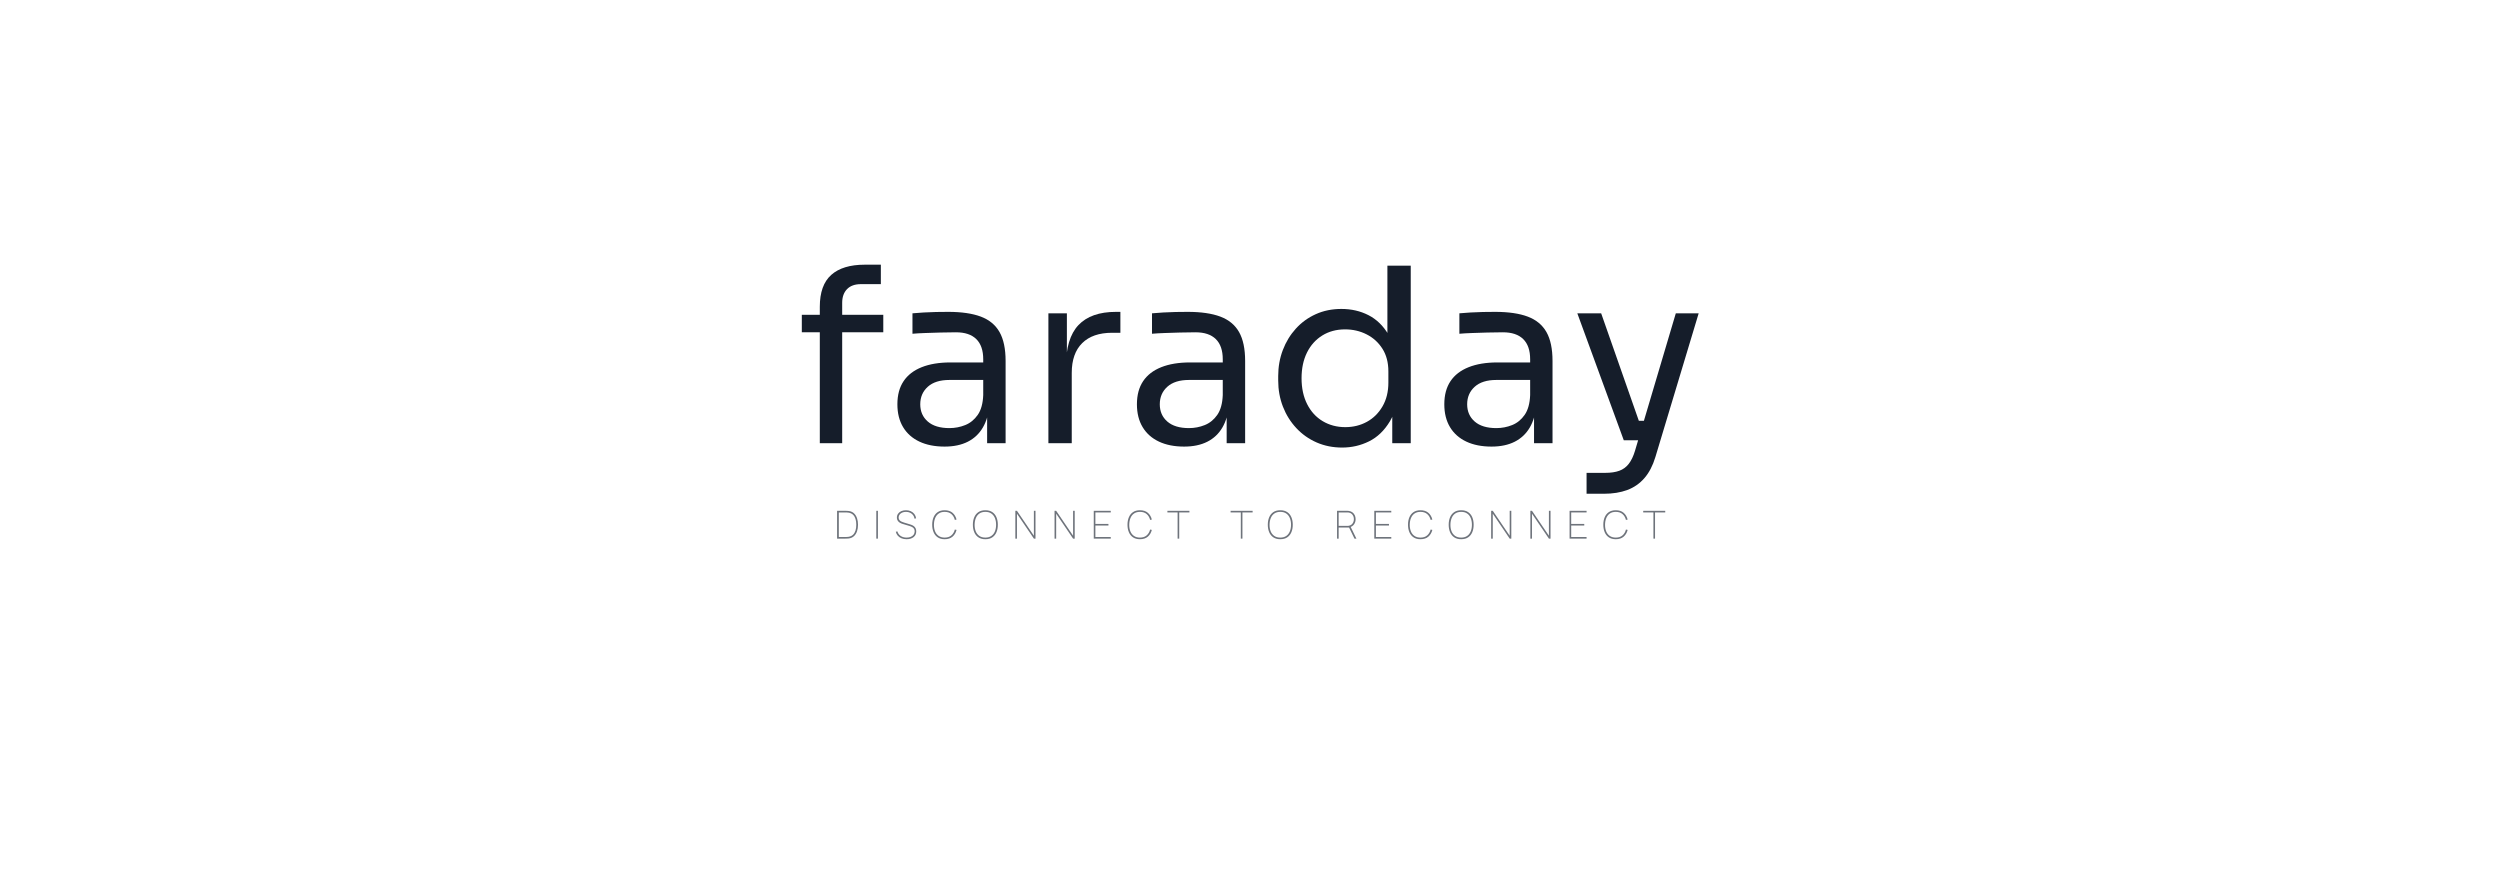
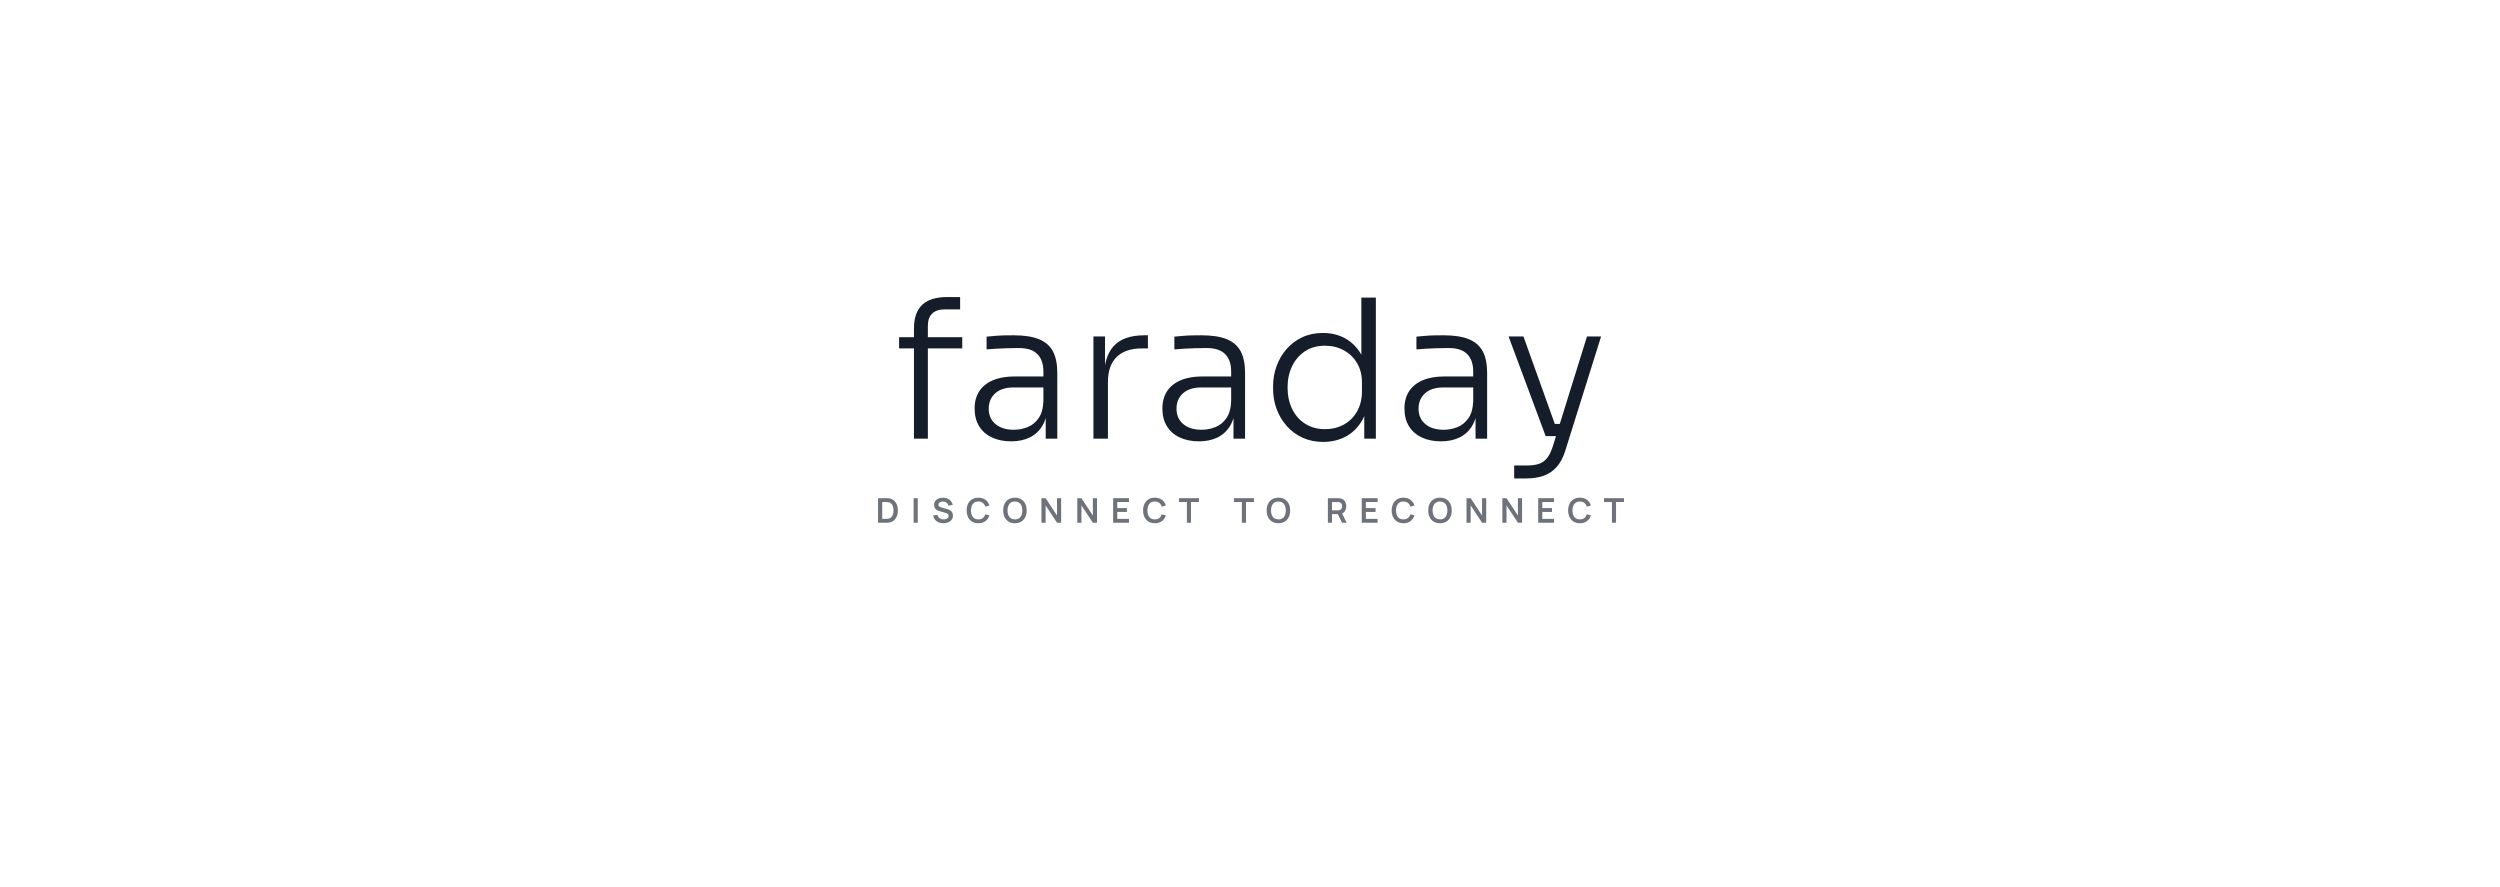
<svg xmlns="http://www.w3.org/2000/svg" width="2200" height="780" viewBox="0 0 2200 780" fill="none">
-   <path d="M741.12 390L721.43 390L721.43 269.95Q721.43 250.90 731.49 241.91Q741.55 232.92 761.02 232.92L761.02 232.92L775.15 232.92L775.15 250.04L757.60 250.04Q749.68 250.04 745.40 254.43Q741.12 258.82 741.12 266.52L741.12 266.52L741.12 390ZM777.29 292.42L705.60 292.42L705.60 277.01L777.29 277.01L777.29 292.42Z" fill="#151D2A" opacity="1" />
-   <path d="M884.93 390L868.67 390L868.67 355.76L865.24 355.76L865.24 316.17Q865.24 304.40 859.14 298.41Q853.04 292.42 841.27 292.42L841.27 292.42Q834.64 292.42 827.58 292.63Q820.52 292.84 814.10 293.06Q807.68 293.27 802.97 293.70L802.97 293.70L802.97 275.72Q807.68 275.30 812.92 274.98Q818.16 274.65 823.73 274.55Q829.29 274.44 834.43 274.44L834.43 274.44Q851.97 274.44 863.10 278.61Q874.23 282.79 879.58 292.20Q884.93 301.62 884.93 317.67L884.93 317.67L884.93 390ZM831.22 393.00L831.22 393.00Q818.38 393.00 809.07 388.61Q799.76 384.22 794.73 375.88Q789.70 367.53 789.70 355.76L789.70 355.76Q789.70 343.56 795.16 335.43Q800.61 327.30 811.10 323.13Q821.59 318.95 836.35 318.95L836.35 318.95L867.38 318.95L867.38 334.36L835.50 334.36Q823.08 334.36 816.45 340.35Q809.82 346.34 809.82 355.76L809.82 355.76Q809.82 365.18 816.45 370.95Q823.08 376.73 835.50 376.73L835.50 376.73Q842.77 376.73 849.41 374.06Q856.04 371.38 860.43 365.07Q864.81 358.76 865.24 347.63L865.24 347.63L870.81 355.76Q869.74 367.96 864.92 376.20Q860.11 384.44 851.65 388.72Q843.20 393.00 831.22 393.00Z" fill="#151D2A" opacity="1" />
-   <path d="M943.14 390L922.59 390L922.59 275.72L938.86 275.72L938.86 322.80L938.00 322.80Q938.00 297.77 949.02 286.10Q960.04 274.44 982.09 274.44L982.09 274.44L985.94 274.44L985.94 292.84L978.66 292.84Q961.54 292.84 952.34 301.94Q943.14 311.03 943.14 328.15L943.14 328.15L943.14 390Z" fill="#151D2A" opacity="1" />
-   <path d="M1095.72 390L1079.46 390L1079.46 355.76L1076.03 355.76L1076.03 316.17Q1076.03 304.40 1069.93 298.41Q1063.83 292.42 1052.06 292.42L1052.06 292.42Q1045.43 292.42 1038.37 292.63Q1031.31 292.84 1024.89 293.06Q1018.47 293.27 1013.76 293.70L1013.76 293.70L1013.76 275.72Q1018.47 275.30 1023.71 274.98Q1028.95 274.65 1034.52 274.55Q1040.08 274.44 1045.22 274.44L1045.22 274.44Q1062.76 274.44 1073.89 278.61Q1085.02 282.79 1090.37 292.20Q1095.72 301.62 1095.72 317.67L1095.72 317.67L1095.72 390ZM1042.01 393.00L1042.01 393.00Q1029.17 393.00 1019.86 388.61Q1010.55 384.22 1005.52 375.88Q1000.49 367.53 1000.49 355.76L1000.49 355.76Q1000.49 343.56 1005.95 335.43Q1011.40 327.30 1021.89 323.13Q1032.38 318.95 1047.14 318.95L1047.14 318.95L1078.17 318.95L1078.17 334.36L1046.29 334.36Q1033.87 334.36 1027.24 340.35Q1020.61 346.34 1020.61 355.76L1020.61 355.76Q1020.61 365.18 1027.24 370.95Q1033.87 376.73 1046.29 376.73L1046.29 376.73Q1053.56 376.73 1060.20 374.06Q1066.83 371.38 1071.22 365.07Q1075.60 358.76 1076.03 347.63L1076.03 347.63L1081.60 355.76Q1080.53 367.96 1075.71 376.20Q1070.90 384.44 1062.44 388.72Q1053.99 393.00 1042.01 393.00Z" fill="#151D2A" opacity="1" />
-   <path d="M1181.11 393.85L1181.11 393.85Q1168.91 393.85 1158.64 389.36Q1148.36 384.86 1140.77 376.73Q1133.17 368.60 1129.00 357.90Q1124.82 347.20 1124.82 334.79L1124.82 334.79L1124.82 330.94Q1124.82 318.74 1128.89 308.04Q1132.96 297.34 1140.34 289.21Q1147.72 281.07 1157.89 276.47Q1168.05 271.87 1180.46 271.87L1180.46 271.87Q1193.52 271.87 1204.22 277.33Q1214.92 282.79 1221.77 294.34Q1228.61 305.90 1229.47 324.30L1229.47 324.30L1220.91 310.61L1220.91 233.78L1241.45 233.78L1241.45 390L1225.19 390L1225.19 339.28L1231.18 339.28Q1230.33 358.76 1223.05 370.85Q1215.77 382.94 1204.75 388.39Q1193.73 393.85 1181.11 393.85ZM1183.89 375.88L1183.89 375.88Q1194.37 375.88 1202.93 371.17Q1211.49 366.46 1216.63 357.58Q1221.77 348.70 1221.77 336.71L1221.77 336.71L1221.77 326.87Q1221.77 315.10 1216.52 306.86Q1211.28 298.62 1202.61 294.24Q1193.95 289.85 1183.67 289.85L1183.67 289.85Q1172.33 289.85 1163.66 295.20Q1155.00 300.55 1150.18 310.18Q1145.37 319.81 1145.37 332.86L1145.37 332.86Q1145.37 345.92 1150.29 355.65Q1155.21 365.39 1163.99 370.63Q1172.76 375.88 1183.89 375.88Z" fill="#151D2A" opacity="1" />
-   <path d="M1366.22 390L1349.95 390L1349.95 355.76L1346.53 355.76L1346.53 316.17Q1346.53 304.40 1340.43 298.41Q1334.33 292.42 1322.56 292.42L1322.56 292.42Q1315.93 292.42 1308.86 292.63Q1301.80 292.84 1295.38 293.06Q1288.96 293.27 1284.25 293.70L1284.25 293.70L1284.25 275.72Q1288.96 275.30 1294.20 274.98Q1299.45 274.65 1305.01 274.55Q1310.58 274.44 1315.71 274.44L1315.71 274.44Q1333.26 274.44 1344.39 278.61Q1355.52 282.79 1360.87 292.20Q1366.22 301.62 1366.22 317.67L1366.22 317.67L1366.22 390ZM1312.50 393.00L1312.50 393.00Q1299.66 393.00 1290.35 388.61Q1281.04 384.22 1276.01 375.88Q1270.99 367.53 1270.99 355.76L1270.99 355.76Q1270.99 343.56 1276.44 335.43Q1281.90 327.30 1292.39 323.13Q1302.87 318.95 1317.64 318.95L1317.64 318.95L1348.67 318.95L1348.67 334.36L1316.78 334.36Q1304.37 334.36 1297.74 340.35Q1291.10 346.34 1291.10 355.76L1291.10 355.76Q1291.10 365.18 1297.74 370.95Q1304.37 376.73 1316.78 376.73L1316.78 376.73Q1324.06 376.73 1330.69 374.06Q1337.33 371.38 1341.71 365.07Q1346.10 358.76 1346.53 347.63L1346.53 347.63L1352.09 355.76Q1351.02 367.96 1346.21 376.20Q1341.39 384.44 1332.94 388.72Q1324.49 393.00 1312.50 393.00Z" fill="#151D2A" opacity="1" />
-   <path d="M1411.37 434.51L1396.18 434.51L1396.18 416.11L1412.65 416.11Q1419.93 416.11 1424.96 414.29Q1429.99 412.47 1433.30 408.19Q1436.62 403.91 1438.76 396.85L1438.76 396.85L1474.71 275.72L1494.83 275.72L1456.74 402.20Q1453.31 413.54 1447.11 420.71Q1440.90 427.88 1432.02 431.19Q1423.14 434.51 1411.37 434.51L1411.37 434.51ZM1455.88 387.43L1431.06 387.43L1431.06 370.31L1455.88 370.31L1455.88 387.43ZM1448.18 387.43L1428.92 387.43L1388.04 275.72L1409.02 275.72L1448.18 387.43Z" fill="#151D2A" opacity="1" />
-   <path d="M743.80 474L736.63 474L736.63 449.52L743.80 449.52Q744.25 449.52 745.22 449.54Q746.18 449.55 747.07 449.69L747.07 449.69Q749.77 450.08 751.55 451.76Q753.32 453.45 754.19 456.04Q755.06 458.63 755.06 461.76L755.06 461.76Q755.06 464.90 754.19 467.50Q753.32 470.09 751.55 471.76Q749.77 473.44 747.07 473.83L747.07 473.83Q746.20 473.95 745.21 473.97Q744.21 474 743.80 474L743.80 474ZM738.16 450.95L738.16 472.57L743.80 472.57Q744.62 472.57 745.44 472.52Q746.27 472.47 746.83 472.37L746.83 472.37Q749.24 471.96 750.71 470.51Q752.18 469.05 752.86 466.80Q753.53 464.55 753.53 461.76L753.53 461.76Q753.53 458.97 752.86 456.72Q752.18 454.47 750.71 453.01Q749.24 451.56 746.83 451.15L746.83 451.15Q746.27 451.05 745.42 451.00Q744.57 450.95 743.80 450.95L743.80 450.95L738.16 450.95Z" fill="#151D2A" opacity="0.62" />
-   <path d="M772.57 474L771.14 474L771.14 449.52L772.57 449.52L772.57 474Z" fill="#151D2A" opacity="0.62" />
-   <path d="M797.79 474.51L797.79 474.51Q795.31 474.51 793.33 473.70Q791.35 472.89 790.05 471.42Q788.75 469.94 788.31 467.91L788.31 467.91L789.73 467.64Q790.40 470.16 792.56 471.62Q794.72 473.08 797.79 473.08L797.79 473.08Q799.93 473.08 801.53 472.40Q803.13 471.72 804.01 470.49Q804.90 469.26 804.90 467.61L804.90 467.61Q804.90 466.37 804.44 465.53Q803.98 464.70 803.27 464.18Q802.57 463.66 801.80 463.36Q801.04 463.05 800.44 462.88L800.44 462.88L794.32 461.05Q793.00 460.65 792.04 460.09Q791.08 459.53 790.47 458.82Q789.85 458.11 789.56 457.25Q789.26 456.40 789.26 455.44L789.26 455.44Q789.26 453.57 790.27 452.11Q791.28 450.66 793.08 449.83Q794.89 449.01 797.25 449.01L797.25 449.01Q799.65 449.01 801.55 449.89Q803.45 450.78 804.67 452.38Q805.88 453.99 806.19 456.15L806.19 456.15L804.76 456.42Q804.52 454.64 803.50 453.29Q802.48 451.93 800.87 451.19Q799.25 450.44 797.25 450.44L797.25 450.44Q795.33 450.44 793.87 451.10Q792.42 451.76 791.60 452.89Q790.79 454.01 790.79 455.40L790.79 455.40Q790.79 456.86 791.58 457.74Q792.37 458.62 793.51 459.10Q794.65 459.58 795.68 459.89L795.68 459.89L800.75 461.42Q801.40 461.61 802.33 461.97Q803.27 462.34 804.18 463.02Q805.09 463.70 805.69 464.81Q806.29 465.93 806.29 467.61L806.29 467.61Q806.29 469.19 805.70 470.46Q805.10 471.74 803.98 472.64Q802.86 473.54 801.29 474.03Q799.73 474.51 797.79 474.51Z" fill="#151D2A" opacity="0.62" />
-   <path d="M831.31 474.51L831.31 474.51Q827.66 474.51 825.22 472.88Q822.78 471.25 821.56 468.37Q820.33 465.50 820.33 461.76L820.33 461.76Q820.33 458.02 821.56 455.15Q822.78 452.27 825.22 450.64Q827.66 449.01 831.31 449.01L831.31 449.01Q835.60 449.01 838.22 451.25Q840.83 453.48 841.75 457.20L841.75 457.20L840.26 457.54Q839.44 454.30 837.20 452.37Q834.97 450.44 831.31 450.44L831.31 450.44Q828.17 450.44 826.09 451.88Q824.00 453.33 822.95 455.89Q821.90 458.44 821.86 461.76L821.86 461.76Q821.83 465.07 822.88 467.63Q823.94 470.18 826.05 471.63Q828.17 473.08 831.31 473.08L831.31 473.08Q834.97 473.08 837.20 471.14Q839.44 469.21 840.26 465.98L840.26 465.98L841.75 466.32Q840.83 470.04 838.22 472.27Q835.60 474.51 831.31 474.51Z" fill="#151D2A" opacity="0.62" />
-   <path d="M867.11 474.51L867.11 474.51Q863.46 474.51 861.02 472.88Q858.58 471.25 857.36 468.37Q856.13 465.50 856.13 461.76L856.13 461.76Q856.13 458.02 857.36 455.15Q858.58 452.27 861.02 450.64Q863.46 449.01 867.11 449.01L867.11 449.01Q870.77 449.01 873.21 450.64Q875.65 452.27 876.87 455.15Q878.10 458.02 878.10 461.76L878.10 461.76Q878.10 465.50 876.87 468.37Q875.65 471.25 873.21 472.88Q870.77 474.51 867.11 474.51ZM867.11 473.08L867.11 473.08Q870.26 473.08 872.36 471.63Q874.46 470.18 875.51 467.63Q876.57 465.07 876.57 461.76L876.57 461.76Q876.57 458.44 875.51 455.89Q874.46 453.33 872.36 451.88Q870.26 450.44 867.11 450.44L867.11 450.44Q863.97 450.44 861.89 451.88Q859.80 453.33 858.75 455.89Q857.70 458.44 857.66 461.76L857.66 461.76Q857.63 465.07 858.68 467.63Q859.74 470.18 861.85 471.63Q863.97 473.08 867.11 473.08Z" fill="#151D2A" opacity="0.62" />
-   <path d="M894.92 474L893.50 474L893.50 449.52L894.92 449.52L909.82 471.45L909.82 449.52L911.24 449.52L911.24 474L909.82 474L894.92 452.04L894.92 474Z" fill="#151D2A" opacity="0.62" />
-   <path d="M929.43 474L928.00 474L928.00 449.52L929.43 449.52L944.32 471.45L944.32 449.52L945.75 449.52L945.75 474L944.32 474L929.43 452.04L929.43 474Z" fill="#151D2A" opacity="0.62" />
-   <path d="M977.47 474L962.51 474L962.51 449.52L977.47 449.52L977.47 450.95L963.94 450.95L963.94 461.05L975.43 461.05L975.43 462.47L963.94 462.47L963.94 472.57L977.47 472.57L977.47 474Z" fill="#151D2A" opacity="0.62" />
-   <path d="M1003.17 474.51L1003.17 474.51Q999.52 474.51 997.08 472.88Q994.64 471.25 993.42 468.37Q992.19 465.50 992.19 461.76L992.19 461.76Q992.19 458.02 993.42 455.15Q994.64 452.27 997.08 450.64Q999.52 449.01 1003.17 449.01L1003.17 449.01Q1007.46 449.01 1010.08 451.25Q1012.69 453.48 1013.61 457.20L1013.61 457.20L1012.12 457.54Q1011.30 454.30 1009.06 452.37Q1006.83 450.44 1003.17 450.44L1003.17 450.44Q1000.03 450.44 997.95 451.88Q995.86 453.33 994.81 455.89Q993.76 458.44 993.72 461.76L993.72 461.76Q993.69 465.07 994.74 467.63Q995.80 470.18 997.91 471.63Q1000.03 473.08 1003.17 473.08L1003.17 473.08Q1006.83 473.08 1009.06 471.14Q1011.30 469.21 1012.12 465.98L1012.12 465.98L1013.61 466.32Q1012.69 470.04 1010.08 472.27Q1007.46 474.51 1003.17 474.51Z" fill="#151D2A" opacity="0.62" />
-   <path d="M1037.72 474L1036.29 474L1036.29 450.95L1027.31 450.95L1027.31 449.52L1046.69 449.52L1046.69 450.95L1037.72 450.95L1037.72 474Z" fill="#151D2A" opacity="0.62" />
-   <path d="M1093.34 474L1091.91 474L1091.91 450.95L1082.93 450.95L1082.93 449.52L1102.31 449.52L1102.31 450.95L1093.34 450.95L1093.34 474Z" fill="#151D2A" opacity="0.62" />
-   <path d="M1126.65 474.51L1126.65 474.51Q1123.00 474.51 1120.56 472.88Q1118.12 471.25 1116.90 468.37Q1115.67 465.50 1115.67 461.76L1115.67 461.76Q1115.67 458.02 1116.90 455.15Q1118.12 452.27 1120.56 450.64Q1123.00 449.01 1126.65 449.01L1126.65 449.01Q1130.31 449.01 1132.75 450.64Q1135.19 452.27 1136.41 455.15Q1137.64 458.02 1137.64 461.76L1137.64 461.76Q1137.64 465.50 1136.41 468.37Q1135.19 471.25 1132.75 472.88Q1130.31 474.51 1126.65 474.51ZM1126.65 473.08L1126.65 473.08Q1129.80 473.08 1131.90 471.63Q1134.00 470.18 1135.05 467.63Q1136.11 465.07 1136.11 461.76L1136.11 461.76Q1136.11 458.44 1135.05 455.89Q1134.00 453.33 1131.90 451.88Q1129.80 450.44 1126.65 450.44L1126.65 450.44Q1123.51 450.44 1121.43 451.88Q1119.34 453.33 1118.29 455.89Q1117.24 458.44 1117.20 461.76L1117.20 461.76Q1117.17 465.07 1118.22 467.63Q1119.28 470.18 1121.39 471.63Q1123.51 473.08 1126.65 473.08Z" fill="#151D2A" opacity="0.62" />
-   <path d="M1178.02 474L1176.60 474L1176.60 449.52L1185.61 449.52Q1185.96 449.52 1186.34 449.55Q1186.71 449.57 1187.17 449.66L1187.17 449.66Q1188.94 449.93 1190.24 450.94Q1191.54 451.95 1192.24 453.49Q1192.95 455.03 1192.95 456.86L1192.95 456.86Q1192.95 459.48 1191.52 461.45Q1190.09 463.43 1187.65 463.97L1187.65 463.97L1187.37 464.21L1178.02 464.21L1178.02 474ZM1193.63 474L1191.93 474L1187.10 464.04L1188.33 463.12L1193.63 474ZM1178.02 450.95L1178.02 462.78L1185.61 462.78Q1185.89 462.78 1186.29 462.75Q1186.69 462.71 1187.10 462.64L1187.10 462.64Q1188.51 462.37 1189.47 461.52Q1190.43 460.67 1190.93 459.46Q1191.42 458.24 1191.42 456.86L1191.42 456.86Q1191.42 455.49 1190.93 454.27Q1190.43 453.06 1189.47 452.21Q1188.51 451.36 1187.10 451.08L1187.10 451.08Q1186.69 451.00 1186.29 450.97Q1185.89 450.95 1185.61 450.95L1185.61 450.95L1178.02 450.95Z" fill="#151D2A" opacity="0.62" />
-   <path d="M1224.33 474L1209.37 474L1209.37 449.52L1224.33 449.52L1224.33 450.95L1210.80 450.95L1210.80 461.05L1222.29 461.05L1222.29 462.47L1210.80 462.47L1210.80 472.57L1224.33 472.57L1224.33 474Z" fill="#151D2A" opacity="0.62" />
-   <path d="M1250.03 474.51L1250.03 474.51Q1246.38 474.51 1243.94 472.88Q1241.50 471.25 1240.27 468.37Q1239.05 465.50 1239.05 461.76L1239.05 461.76Q1239.05 458.02 1240.27 455.15Q1241.50 452.27 1243.94 450.64Q1246.38 449.01 1250.03 449.01L1250.03 449.01Q1254.32 449.01 1256.93 451.25Q1259.55 453.48 1260.47 457.20L1260.47 457.20L1258.97 457.54Q1258.16 454.30 1255.92 452.37Q1253.69 450.44 1250.03 450.44L1250.03 450.44Q1246.89 450.44 1244.80 451.88Q1242.72 453.33 1241.67 455.89Q1240.61 458.44 1240.58 461.76L1240.58 461.76Q1240.55 465.07 1241.60 467.63Q1242.65 470.18 1244.77 471.63Q1246.89 473.08 1250.03 473.08L1250.03 473.08Q1253.69 473.08 1255.92 471.14Q1258.16 469.21 1258.97 465.98L1258.97 465.98L1260.47 466.32Q1259.55 470.04 1256.93 472.27Q1254.32 474.51 1250.03 474.51Z" fill="#151D2A" opacity="0.62" />
-   <path d="M1285.83 474.51L1285.83 474.51Q1282.18 474.51 1279.74 472.88Q1277.30 471.25 1276.07 468.37Q1274.85 465.50 1274.85 461.76L1274.85 461.76Q1274.85 458.02 1276.07 455.15Q1277.30 452.27 1279.74 450.64Q1282.18 449.01 1285.83 449.01L1285.83 449.01Q1289.49 449.01 1291.93 450.64Q1294.37 452.27 1295.59 455.15Q1296.81 458.02 1296.81 461.76L1296.81 461.76Q1296.81 465.50 1295.59 468.37Q1294.37 471.25 1291.93 472.88Q1289.49 474.51 1285.83 474.51ZM1285.83 473.08L1285.83 473.08Q1288.98 473.08 1291.08 471.63Q1293.18 470.18 1294.23 467.63Q1295.28 465.07 1295.28 461.76L1295.28 461.76Q1295.28 458.44 1294.23 455.89Q1293.18 453.33 1291.08 451.88Q1288.98 450.44 1285.83 450.44L1285.83 450.44Q1282.69 450.44 1280.60 451.88Q1278.52 453.33 1277.47 455.89Q1276.41 458.44 1276.38 461.76L1276.38 461.76Q1276.35 465.07 1277.40 467.63Q1278.45 470.18 1280.57 471.63Q1282.69 473.08 1285.83 473.08Z" fill="#151D2A" opacity="0.62" />
-   <path d="M1313.64 474L1312.21 474L1312.21 449.52L1313.64 449.52L1328.53 471.45L1328.53 449.52L1329.96 449.52L1329.96 474L1328.53 474L1313.64 452.04L1313.64 474Z" fill="#151D2A" opacity="0.62" />
-   <path d="M1348.15 474L1346.72 474L1346.72 449.52L1348.15 449.52L1363.04 471.45L1363.04 449.52L1364.47 449.52L1364.47 474L1363.04 474L1348.15 452.04L1348.15 474Z" fill="#151D2A" opacity="0.62" />
-   <path d="M1396.19 474L1381.23 474L1381.23 449.52L1396.19 449.52L1396.19 450.95L1382.66 450.95L1382.66 461.05L1394.15 461.05L1394.15 462.47L1382.66 462.47L1382.66 472.57L1396.19 472.57L1396.19 474Z" fill="#151D2A" opacity="0.62" />
-   <path d="M1421.89 474.51L1421.89 474.51Q1418.24 474.51 1415.80 472.88Q1413.36 471.25 1412.13 468.37Q1410.91 465.50 1410.91 461.76L1410.91 461.76Q1410.91 458.02 1412.13 455.15Q1413.36 452.27 1415.80 450.64Q1418.24 449.01 1421.89 449.01L1421.89 449.01Q1426.18 449.01 1428.79 451.25Q1431.41 453.48 1432.33 457.20L1432.33 457.20L1430.83 457.54Q1430.02 454.30 1427.78 452.37Q1425.55 450.44 1421.89 450.44L1421.89 450.44Q1418.75 450.44 1416.66 451.88Q1414.58 453.33 1413.53 455.89Q1412.47 458.44 1412.44 461.76L1412.44 461.76Q1412.41 465.07 1413.46 467.63Q1414.51 470.18 1416.63 471.63Q1418.75 473.08 1421.89 473.08L1421.89 473.08Q1425.55 473.08 1427.78 471.14Q1430.02 469.21 1430.83 465.98L1430.83 465.98L1432.33 466.32Q1431.41 470.04 1428.79 472.27Q1426.18 474.51 1421.89 474.51Z" fill="#151D2A" opacity="0.62" />
-   <path d="M1456.43 474L1455.01 474L1455.01 450.95L1446.03 450.95L1446.03 449.52L1465.41 449.52L1465.41 450.95L1456.43 450.95L1456.43 474Z" fill="#151D2A" opacity="0.62" />
+   <path d="M816.52 386L804.28 386L804.28 289.10Q804.28 274.99 811.60 268.19Q818.90 261.39 833.52 261.39L833.52 261.39L844.91 261.39L844.91 272.27L831.14 272.27Q824.00 272.27 820.26 276.01Q816.52 279.75 816.52 286.55L816.52 286.55L816.52 386ZM846.78 306.61L791.20 306.61L791.20 296.75L846.78 296.75L846.78 306.61Z" fill="#151D2A" opacity="1" />
+   <path d="M930.42 386L920.23 386L920.23 358.97L918.19 358.97L918.19 327.01Q918.19 316.98 912.91 311.63Q907.64 306.27 896.60 306.27L896.60 306.27Q891.50 306.27 886.31 306.44Q881.13 306.61 876.45 306.87Q871.77 307.12 868.21 307.46L868.21 307.46L868.21 296.24Q871.95 295.90 875.86 295.56Q879.76 295.22 883.93 295.13Q888.10 295.05 892.00 295.05L892.00 295.05Q905.77 295.05 914.19 298.45Q922.61 301.85 926.51 309.07Q930.42 316.30 930.42 328.20L930.42 328.20L930.42 386ZM889.79 388.38L889.79 388.38Q880.27 388.38 872.97 384.98Q865.65 381.58 861.66 375.12Q857.66 368.66 857.66 359.48L857.66 359.48Q857.66 350.47 861.83 344.18Q866.00 337.89 873.90 334.57Q881.81 331.26 893.02 331.26L893.02 331.26L919.38 331.26L919.38 340.95L892.17 340.95Q881.47 340.95 875.77 346.13Q870.08 351.32 870.08 359.65L870.08 359.65Q870.08 368.15 876.02 373.17Q881.98 378.18 892.17 378.18L892.17 378.18Q898.47 378.18 904.25 375.88Q910.02 373.59 913.93 368.06Q917.85 362.54 918.19 352.85L918.19 352.85L921.92 358.12Q921.25 368.15 917.16 374.87Q913.09 381.58 906.12 384.98Q899.14 388.38 889.79 388.38Z" fill="#151D2A" opacity="1" />
+   <path d="M974.97 386L962.22 386L962.22 296.07L972.42 296.07L972.42 333.64L971.39 333.64Q971.39 313.92 980.07 304.49Q988.74 295.05 1007.26 295.05L1007.26 295.05L1010.15 295.05L1010.15 306.61L1004.88 306.61Q990.26 306.61 982.62 314.18Q974.97 321.74 974.97 336.36L974.97 336.36L974.97 386Z" fill="#151D2A" opacity="1" />
+   <path d="M1095.66 386L1085.46 386L1085.46 358.97L1083.42 358.97L1083.42 327.01Q1083.42 316.98 1078.15 311.63Q1072.88 306.27 1061.84 306.27L1061.84 306.27Q1056.74 306.27 1051.55 306.44Q1046.37 306.61 1041.69 306.87Q1037.02 307.12 1033.44 307.46L1033.44 307.46L1033.44 296.24Q1037.18 295.90 1041.10 295.56Q1045.01 295.22 1049.17 295.13Q1053.34 295.05 1057.25 295.05L1057.25 295.05Q1071.02 295.05 1079.43 298.45Q1087.85 301.85 1091.76 309.07Q1095.66 316.30 1095.66 328.20L1095.66 328.20L1095.66 386ZM1055.04 388.38L1055.04 388.38Q1045.52 388.38 1038.20 384.98Q1030.89 381.58 1026.90 375.12Q1022.90 368.66 1022.90 359.48L1022.90 359.48Q1022.90 350.47 1027.07 344.18Q1031.24 337.89 1039.14 334.57Q1047.05 331.26 1058.27 331.26L1058.27 331.26L1084.62 331.26L1084.62 340.95L1057.41 340.95Q1046.70 340.95 1041.01 346.13Q1035.32 351.32 1035.32 359.65L1035.32 359.65Q1035.32 368.15 1041.27 373.17Q1047.21 378.18 1057.41 378.18L1057.41 378.18Q1063.70 378.18 1069.49 375.88Q1075.27 373.59 1079.17 368.06Q1083.09 362.54 1083.42 352.85L1083.42 352.85L1087.16 358.12Q1086.49 368.15 1082.40 374.87Q1078.33 381.58 1071.36 384.98Q1064.38 388.38 1055.04 388.38Z" fill="#151D2A" opacity="1" />
+   <path d="M1164.35 388.89L1164.35 388.89Q1154.48 388.89 1146.41 385.24Q1138.33 381.58 1132.47 375.04Q1126.61 368.49 1123.46 360.07Q1120.31 351.66 1120.31 342.14L1120.31 342.14L1120.31 339.76Q1120.31 330.58 1123.38 322.16Q1126.43 313.75 1132.13 307.20Q1137.82 300.66 1145.90 296.83Q1153.97 293.01 1164.00 293.01L1164.00 293.01Q1175.39 293.01 1184.06 297.94Q1192.73 302.87 1198.00 312.13Q1203.27 321.40 1203.62 334.83L1203.62 334.83L1198.00 324.29L1198.00 261.90L1210.75 261.90L1210.75 386L1200.55 386L1200.55 346.05L1204.63 346.05Q1204.29 360.16 1198.77 369.76Q1193.24 379.37 1184.32 384.13Q1175.39 388.89 1164.35 388.89ZM1166.04 377.67L1166.04 377.67Q1175.22 377.67 1182.62 373.59Q1190.01 369.51 1194.26 361.94Q1198.51 354.38 1198.51 344.52L1198.51 344.52L1198.51 336.36Q1198.51 326.84 1194.26 319.62Q1190.01 312.39 1182.62 308.31Q1175.22 304.23 1165.88 304.23L1165.88 304.23Q1155.85 304.23 1148.45 309.07Q1141.05 313.92 1137.06 322.25Q1133.06 330.58 1133.06 340.95L1133.06 340.95Q1133.06 351.66 1137.14 359.99Q1141.22 368.32 1148.70 373.00Q1156.18 377.67 1166.04 377.67Z" fill="#151D2A" opacity="1" />
+   <path d="M1308.67 386L1298.47 386L1298.47 358.97L1296.43 358.97L1296.43 327.01Q1296.43 316.98 1291.16 311.63Q1285.89 306.27 1274.84 306.27L1274.84 306.27Q1269.74 306.27 1264.56 306.44Q1259.38 306.61 1254.70 306.87Q1250.02 307.12 1246.45 307.46L1246.45 307.46L1246.45 296.24Q1250.19 295.90 1254.10 295.56Q1258.01 295.22 1262.18 295.13Q1266.34 295.05 1270.25 295.05L1270.25 295.05Q1284.02 295.05 1292.44 298.45Q1300.85 301.85 1304.76 309.07Q1308.67 316.30 1308.67 328.20L1308.67 328.20L1308.67 386ZM1268.04 388.38L1268.04 388.38Q1258.52 388.38 1251.21 384.98Q1243.90 381.58 1239.91 375.12Q1235.91 368.66 1235.91 359.48L1235.91 359.48Q1235.91 350.47 1240.08 344.18Q1244.24 337.89 1252.15 334.57Q1260.05 331.26 1271.27 331.26L1271.27 331.26L1297.63 331.26L1297.63 340.95L1270.42 340.95Q1259.71 340.95 1254.02 346.13Q1248.32 351.32 1248.32 359.65L1248.32 359.65Q1248.32 368.15 1254.27 373.17Q1260.22 378.18 1270.42 378.18L1270.42 378.18Q1276.71 378.18 1282.49 375.88Q1288.27 373.59 1292.18 368.06Q1296.09 362.54 1296.43 352.85L1296.43 352.85L1300.17 358.12Q1299.49 368.15 1295.41 374.87Q1291.33 381.58 1284.36 384.98Q1277.39 388.38 1268.04 388.38Z" fill="#151D2A" opacity="1" />
+   <path d="M1343.36 421.02L1332.47 421.02L1332.47 409.63L1344.03 409.63Q1349.98 409.63 1354.23 408.19Q1358.48 406.74 1361.38 403.17Q1364.26 399.60 1366.30 393.31L1366.30 393.31L1396.56 296.07L1408.97 296.07L1377.36 396.88Q1374.63 405.55 1369.88 410.90Q1365.12 416.26 1358.48 418.64Q1351.86 421.02 1343.36 421.02L1343.36 421.02ZM1377.87 383.79L1361.71 383.79L1361.71 373.08L1377.87 373.08L1377.87 383.79ZM1372.08 383.79L1360.18 383.79L1327.54 296.07L1340.63 296.07L1372.08 383.79Z" fill="#151D2A" opacity="1" />
+   <path d="M779.57 460L772.69 460L772.69 438.40L779.57 438.40Q779.84 438.40 780.65 438.42Q781.45 438.43 782.20 438.52L782.20 438.52Q784.76 438.85 786.54 440.34Q788.32 441.83 789.23 444.14Q790.15 446.45 790.15 449.20L790.15 449.20Q790.15 451.94 789.23 454.25Q788.32 456.56 786.54 458.06Q784.76 459.55 782.20 459.88L782.20 459.88Q781.46 459.97 780.65 459.99Q779.84 460 779.57 460L779.57 460ZM776.36 441.81L776.36 456.60L779.57 456.60Q780.02 456.60 780.72 456.56Q781.42 456.54 781.96 456.43L781.96 456.43Q783.49 456.14 784.45 455.06Q785.41 453.99 785.87 452.44Q786.32 450.89 786.32 449.20L786.32 449.20Q786.32 447.44 785.86 445.90Q785.39 444.36 784.43 443.31Q783.46 442.25 781.96 441.97L781.96 441.97Q781.42 441.85 780.72 441.83Q780.02 441.81 779.57 441.81L779.57 441.81L776.36 441.81Z" fill="#151D2A" opacity="0.62" />
+   <path d="M807.62 460L804.00 460L804.00 438.40L807.62 438.40L807.62 460Z" fill="#151D2A" opacity="0.62" />
+   <path d="M830.11 460.45L830.11 460.45Q827.74 460.45 825.85 459.63Q823.95 458.80 822.73 457.26Q821.50 455.73 821.17 453.61L821.17 453.61L824.92 453.04Q825.40 454.96 826.90 456.01Q828.39 457.06 830.34 457.06L830.34 457.06Q831.49 457.06 832.51 456.70Q833.53 456.34 834.17 455.65Q834.81 454.96 834.81 453.95L834.81 453.95Q834.81 453.50 834.66 453.12Q834.51 452.74 834.22 452.44Q833.92 452.14 833.47 451.89Q833.01 451.64 832.41 451.46L832.41 451.46L826.83 449.81Q826.11 449.61 825.28 449.25Q824.44 448.90 823.70 448.28Q822.96 447.65 822.49 446.69Q822.01 445.72 822.01 444.30L822.01 444.30Q822.01 442.21 823.07 440.79Q824.13 439.38 825.92 438.67Q827.71 437.96 829.90 437.98L829.90 437.98Q832.12 438.00 833.86 438.74Q835.60 439.48 836.77 440.89Q837.94 442.30 838.42 444.30L838.42 444.30L834.54 444.97Q834.30 443.83 833.62 443.03Q832.93 442.23 831.95 441.81Q830.97 441.38 829.86 441.36L829.86 441.36Q828.78 441.34 827.86 441.68Q826.93 442.01 826.37 442.64Q825.81 443.27 825.81 444.12L825.81 444.12Q825.81 444.91 826.29 445.41Q826.77 445.92 827.48 446.21Q828.19 446.50 828.93 446.69L828.93 446.69L832.80 447.77Q833.59 447.99 834.58 448.35Q835.57 448.70 836.49 449.35Q837.40 450.00 838.00 451.05Q838.59 452.10 838.59 453.71L838.59 453.71Q838.59 455.39 837.89 456.66Q837.19 457.93 836.01 458.77Q834.82 459.61 833.30 460.03Q831.78 460.45 830.11 460.45Z" fill="#151D2A" opacity="0.62" />
+   <path d="M860.98 460.45L860.98 460.45Q857.74 460.45 855.43 459.03Q853.12 457.62 851.88 455.08Q850.64 452.55 850.64 449.20L850.64 449.20Q850.64 445.86 851.88 443.32Q853.12 440.79 855.43 439.37Q857.74 437.95 860.98 437.95L860.98 437.95Q864.71 437.95 867.20 439.82Q869.69 441.69 870.70 444.85L870.70 444.85L867.05 445.86Q866.42 443.74 864.91 442.55Q863.39 441.36 860.98 441.36L860.98 441.36Q858.80 441.36 857.36 442.33Q855.91 443.31 855.18 445.07Q854.45 446.83 854.44 449.20L854.44 449.20Q854.44 451.57 855.17 453.33Q855.89 455.10 857.35 456.07Q858.80 457.05 860.98 457.05L860.98 457.05Q863.39 457.05 864.91 455.85Q866.42 454.64 867.05 452.55L867.05 452.55L870.70 453.55Q869.69 456.71 867.20 458.58Q864.71 460.45 860.98 460.45Z" fill="#151D2A" opacity="0.62" />
+   <path d="M893.13 460.45L893.13 460.45Q889.89 460.45 887.58 459.03Q885.27 457.62 884.04 455.08Q882.80 452.55 882.80 449.20L882.80 449.20Q882.80 445.86 884.04 443.32Q885.27 440.79 887.58 439.37Q889.89 437.95 893.13 437.95L893.13 437.95Q896.37 437.95 898.69 439.37Q901.01 440.79 902.25 443.32Q903.48 445.86 903.48 449.20L903.48 449.20Q903.48 452.55 902.25 455.08Q901.01 457.62 898.69 459.03Q896.37 460.45 893.13 460.45ZM893.13 457.05L893.13 457.05Q895.31 457.06 896.75 456.08Q898.20 455.11 898.93 453.34Q899.66 451.57 899.66 449.20L899.66 449.20Q899.66 446.83 898.93 445.08Q898.20 443.33 896.75 442.36Q895.31 441.38 893.13 441.36L893.13 441.36Q890.96 441.34 889.52 442.31Q888.08 443.29 887.35 445.06Q886.62 446.83 886.62 449.20L886.62 449.20Q886.62 451.57 887.34 453.32Q888.06 455.06 889.51 456.04Q890.96 457.01 893.13 457.05Z" fill="#151D2A" opacity="0.62" />
+   <path d="M920.14 460L916.48 460L916.48 438.40L920.14 438.40L930.16 453.63L930.16 438.40L933.82 438.40L933.82 460L930.16 460L920.14 444.77L920.14 460Z" fill="#151D2A" opacity="0.62" />
+   <path d="M951.68 460L948.02 460L948.02 438.40L951.68 438.40L961.70 453.63L961.70 438.40L965.36 438.40L965.36 460L961.70 460L951.68 444.77L951.68 460Z" fill="#151D2A" opacity="0.62" />
+   <path d="M993.51 460L979.56 460L979.56 438.40L993.51 438.40L993.51 441.79L983.18 441.79L983.18 447.12L991.71 447.12L991.71 450.50L983.18 450.50L983.18 456.61L993.51 456.61L993.51 460Z" fill="#151D2A" opacity="0.62" />
+   <path d="M1016.25 460.45L1016.25 460.45Q1013.01 460.45 1010.70 459.03Q1008.39 457.62 1007.15 455.08Q1005.91 452.55 1005.91 449.20L1005.91 449.20Q1005.91 445.86 1007.15 443.32Q1008.39 440.79 1010.70 439.37Q1013.01 437.95 1016.25 437.95L1016.25 437.95Q1019.98 437.95 1022.47 439.82Q1024.96 441.69 1025.97 444.85L1025.97 444.85L1022.32 445.86Q1021.69 443.74 1020.18 442.55Q1018.66 441.36 1016.25 441.36L1016.25 441.36Q1014.07 441.36 1012.62 442.33Q1011.18 443.31 1010.45 445.07Q1009.72 446.83 1009.71 449.20L1009.71 449.20Q1009.71 451.57 1010.43 453.33Q1011.16 455.10 1012.62 456.07Q1014.07 457.05 1016.25 457.05L1016.25 457.05Q1018.66 457.05 1020.18 455.85Q1021.69 454.64 1022.32 452.55L1022.32 452.55L1025.97 453.55Q1024.96 456.71 1022.47 458.58Q1019.98 460.45 1016.25 460.45Z" fill="#151D2A" opacity="0.62" />
+   <path d="M1048.07 460L1044.46 460L1044.46 441.79L1037.47 441.79L1037.47 438.40L1055.06 438.40L1055.06 441.79L1048.07 441.79L1048.07 460Z" fill="#151D2A" opacity="0.62" />
+   <path d="M1096.47 460L1092.85 460L1092.85 441.79L1085.86 441.79L1085.86 438.40L1103.46 438.40L1103.46 441.79L1096.47 441.79L1096.47 460Z" fill="#151D2A" opacity="0.62" />
+   <path d="M1124.99 460.45L1124.99 460.45Q1121.75 460.45 1119.44 459.03Q1117.13 457.62 1115.89 455.08Q1114.66 452.55 1114.66 449.20L1114.66 449.20Q1114.66 445.86 1115.89 443.32Q1117.13 440.79 1119.44 439.37Q1121.75 437.95 1124.99 437.95L1124.99 437.95Q1128.23 437.95 1130.55 439.37Q1132.87 440.79 1134.11 443.32Q1135.34 445.86 1135.34 449.20L1135.34 449.20Q1135.34 452.55 1134.11 455.08Q1132.87 457.62 1130.55 459.03Q1128.23 460.45 1124.99 460.45ZM1124.99 457.05L1124.99 457.05Q1127.17 457.06 1128.62 456.08Q1130.06 455.11 1130.79 453.34Q1131.52 451.57 1131.52 449.20L1131.52 449.20Q1131.52 446.83 1130.79 445.08Q1130.06 443.33 1128.62 442.36Q1127.17 441.38 1124.99 441.36L1124.99 441.36Q1122.82 441.34 1121.38 442.31Q1119.94 443.29 1119.21 445.06Q1118.48 446.83 1118.48 449.20L1118.48 449.20Q1118.48 451.57 1119.20 453.32Q1119.92 455.06 1121.37 456.04Q1122.82 457.01 1124.99 457.05Z" fill="#151D2A" opacity="0.62" />
+   <path d="M1172.16 460L1168.54 460L1168.54 438.40L1177.47 438.40Q1177.78 438.40 1178.28 438.42Q1178.77 438.44 1179.19 438.52L1179.19 438.52Q1181.07 438.81 1182.29 439.76Q1183.51 440.73 1184.10 442.19Q1184.70 443.65 1184.70 445.44L1184.70 445.44Q1184.70 448.07 1183.36 449.97Q1182.03 451.87 1179.27 452.32L1179.27 452.32L1177.72 452.45L1172.16 452.45L1172.16 460ZM1185.04 460L1180.95 460L1176.69 451.21L1180.36 450.40L1185.04 460ZM1172.16 441.79L1172.16 449.08L1177.32 449.08Q1177.62 449.08 1177.99 449.05Q1178.37 449.02 1178.68 448.93L1178.68 448.93Q1179.58 448.70 1180.10 448.13Q1180.62 447.56 1180.83 446.85Q1181.05 446.13 1181.05 445.44L1181.05 445.44Q1181.05 444.75 1180.83 444.02Q1180.62 443.29 1180.10 442.72Q1179.58 442.15 1178.68 441.93L1178.68 441.93Q1178.37 441.83 1177.99 441.81Q1177.62 441.79 1177.32 441.79L1177.32 441.79L1172.16 441.79Z" fill="#151D2A" opacity="0.62" />
+   <path d="M1212.29 460L1198.34 460L1198.34 438.40L1212.29 438.40L1212.29 441.79L1201.96 441.79L1201.96 447.12L1210.49 447.12L1210.49 450.50L1201.96 450.50L1201.96 456.61L1212.29 456.61L1212.29 460Z" fill="#151D2A" opacity="0.62" />
+   <path d="M1235.03 460.45L1235.03 460.45Q1231.79 460.45 1229.48 459.03Q1227.17 457.62 1225.93 455.08Q1224.69 452.55 1224.69 449.20L1224.69 449.20Q1224.69 445.86 1225.93 443.32Q1227.17 440.79 1229.48 439.37Q1231.79 437.95 1235.03 437.95L1235.03 437.95Q1238.76 437.95 1241.25 439.82Q1243.74 441.69 1244.75 444.85L1244.75 444.85L1241.10 445.86Q1240.47 443.74 1238.96 442.55Q1237.44 441.36 1235.03 441.36L1235.03 441.36Q1232.85 441.36 1231.40 442.33Q1229.96 443.31 1229.23 445.07Q1228.50 446.83 1228.49 449.20L1228.49 449.20Q1228.49 451.57 1229.21 453.33Q1229.94 455.10 1231.40 456.07Q1232.85 457.05 1235.03 457.05L1235.03 457.05Q1237.44 457.05 1238.96 455.85Q1240.47 454.64 1241.10 452.55L1241.10 452.55L1244.75 453.55Q1243.74 456.71 1241.25 458.58Q1238.76 460.45 1235.03 460.45Z" fill="#151D2A" opacity="0.62" />
+   <path d="M1267.18 460.45L1267.18 460.45Q1263.94 460.45 1261.63 459.03Q1259.32 457.62 1258.08 455.08Q1256.85 452.55 1256.85 449.20L1256.85 449.20Q1256.85 445.86 1258.08 443.32Q1259.32 440.79 1261.63 439.37Q1263.94 437.95 1267.18 437.95L1267.18 437.95Q1270.42 437.95 1272.74 439.37Q1275.06 440.79 1276.29 443.32Q1277.53 445.86 1277.53 449.20L1277.53 449.20Q1277.53 452.55 1276.29 455.08Q1275.06 457.62 1272.74 459.03Q1270.42 460.45 1267.18 460.45ZM1267.18 457.05L1267.18 457.05Q1269.36 457.06 1270.80 456.08Q1272.25 455.11 1272.98 453.34Q1273.71 451.57 1273.71 449.20L1273.71 449.20Q1273.71 446.83 1272.98 445.08Q1272.25 443.33 1270.80 442.36Q1269.36 441.38 1267.18 441.36L1267.18 441.36Q1265.01 441.34 1263.57 442.31Q1262.13 443.29 1261.40 445.06Q1260.67 446.83 1260.67 449.20L1260.67 449.20Q1260.67 451.57 1261.39 453.32Q1262.11 455.06 1263.56 456.04Q1265.01 457.01 1267.18 457.05Z" fill="#151D2A" opacity="0.62" />
+   <path d="M1294.19 460L1290.53 460L1290.53 438.40L1294.19 438.40L1304.21 453.63L1304.21 438.40L1307.87 438.40L1307.87 460L1304.21 460L1294.19 444.77L1294.19 460Z" fill="#151D2A" opacity="0.62" />
+   <path d="M1325.73 460L1322.07 460L1322.07 438.40L1325.73 438.40L1335.75 453.63L1335.75 438.40L1339.41 438.40L1339.41 460L1335.75 460L1325.73 444.77L1325.73 460Z" fill="#151D2A" opacity="0.62" />
+   <path d="M1367.56 460L1353.61 460L1353.61 438.40L1367.56 438.40L1367.56 441.79L1357.23 441.79L1357.23 447.12L1365.76 447.12L1365.76 450.50L1357.23 450.50L1357.23 456.61L1367.56 456.61L1367.56 460Z" fill="#151D2A" opacity="0.62" />
+   <path d="M1390.30 460.45L1390.30 460.45Q1387.06 460.45 1384.75 459.03Q1382.44 457.62 1381.20 455.08Q1379.96 452.55 1379.96 449.20L1379.96 449.20Q1379.96 445.86 1381.20 443.32Q1382.44 440.79 1384.75 439.37Q1387.06 437.95 1390.30 437.95L1390.30 437.95Q1394.03 437.95 1396.52 439.82Q1399.01 441.69 1400.02 444.85L1400.02 444.85L1396.37 445.86Q1395.74 443.74 1394.23 442.55Q1392.71 441.36 1390.30 441.36L1390.30 441.36Q1388.12 441.36 1386.67 442.33Q1385.23 443.31 1384.50 445.07Q1383.77 446.83 1383.76 449.20L1383.76 449.20Q1383.76 451.57 1384.48 453.33Q1385.21 455.10 1386.67 456.07Q1388.12 457.05 1390.30 457.05L1390.30 457.05Q1392.71 457.05 1394.23 455.85Q1395.74 454.64 1396.37 452.55L1396.37 452.55L1400.02 453.55Q1399.01 456.71 1396.52 458.58Q1394.03 460.45 1390.30 460.45Z" fill="#151D2A" opacity="0.62" />
+   <path d="M1422.12 460L1418.51 460L1418.51 441.79L1411.52 441.79L1411.52 438.40L1429.11 438.40L1429.11 441.79L1422.12 441.79L1422.12 460Z" fill="#151D2A" opacity="0.62" />
</svg>
